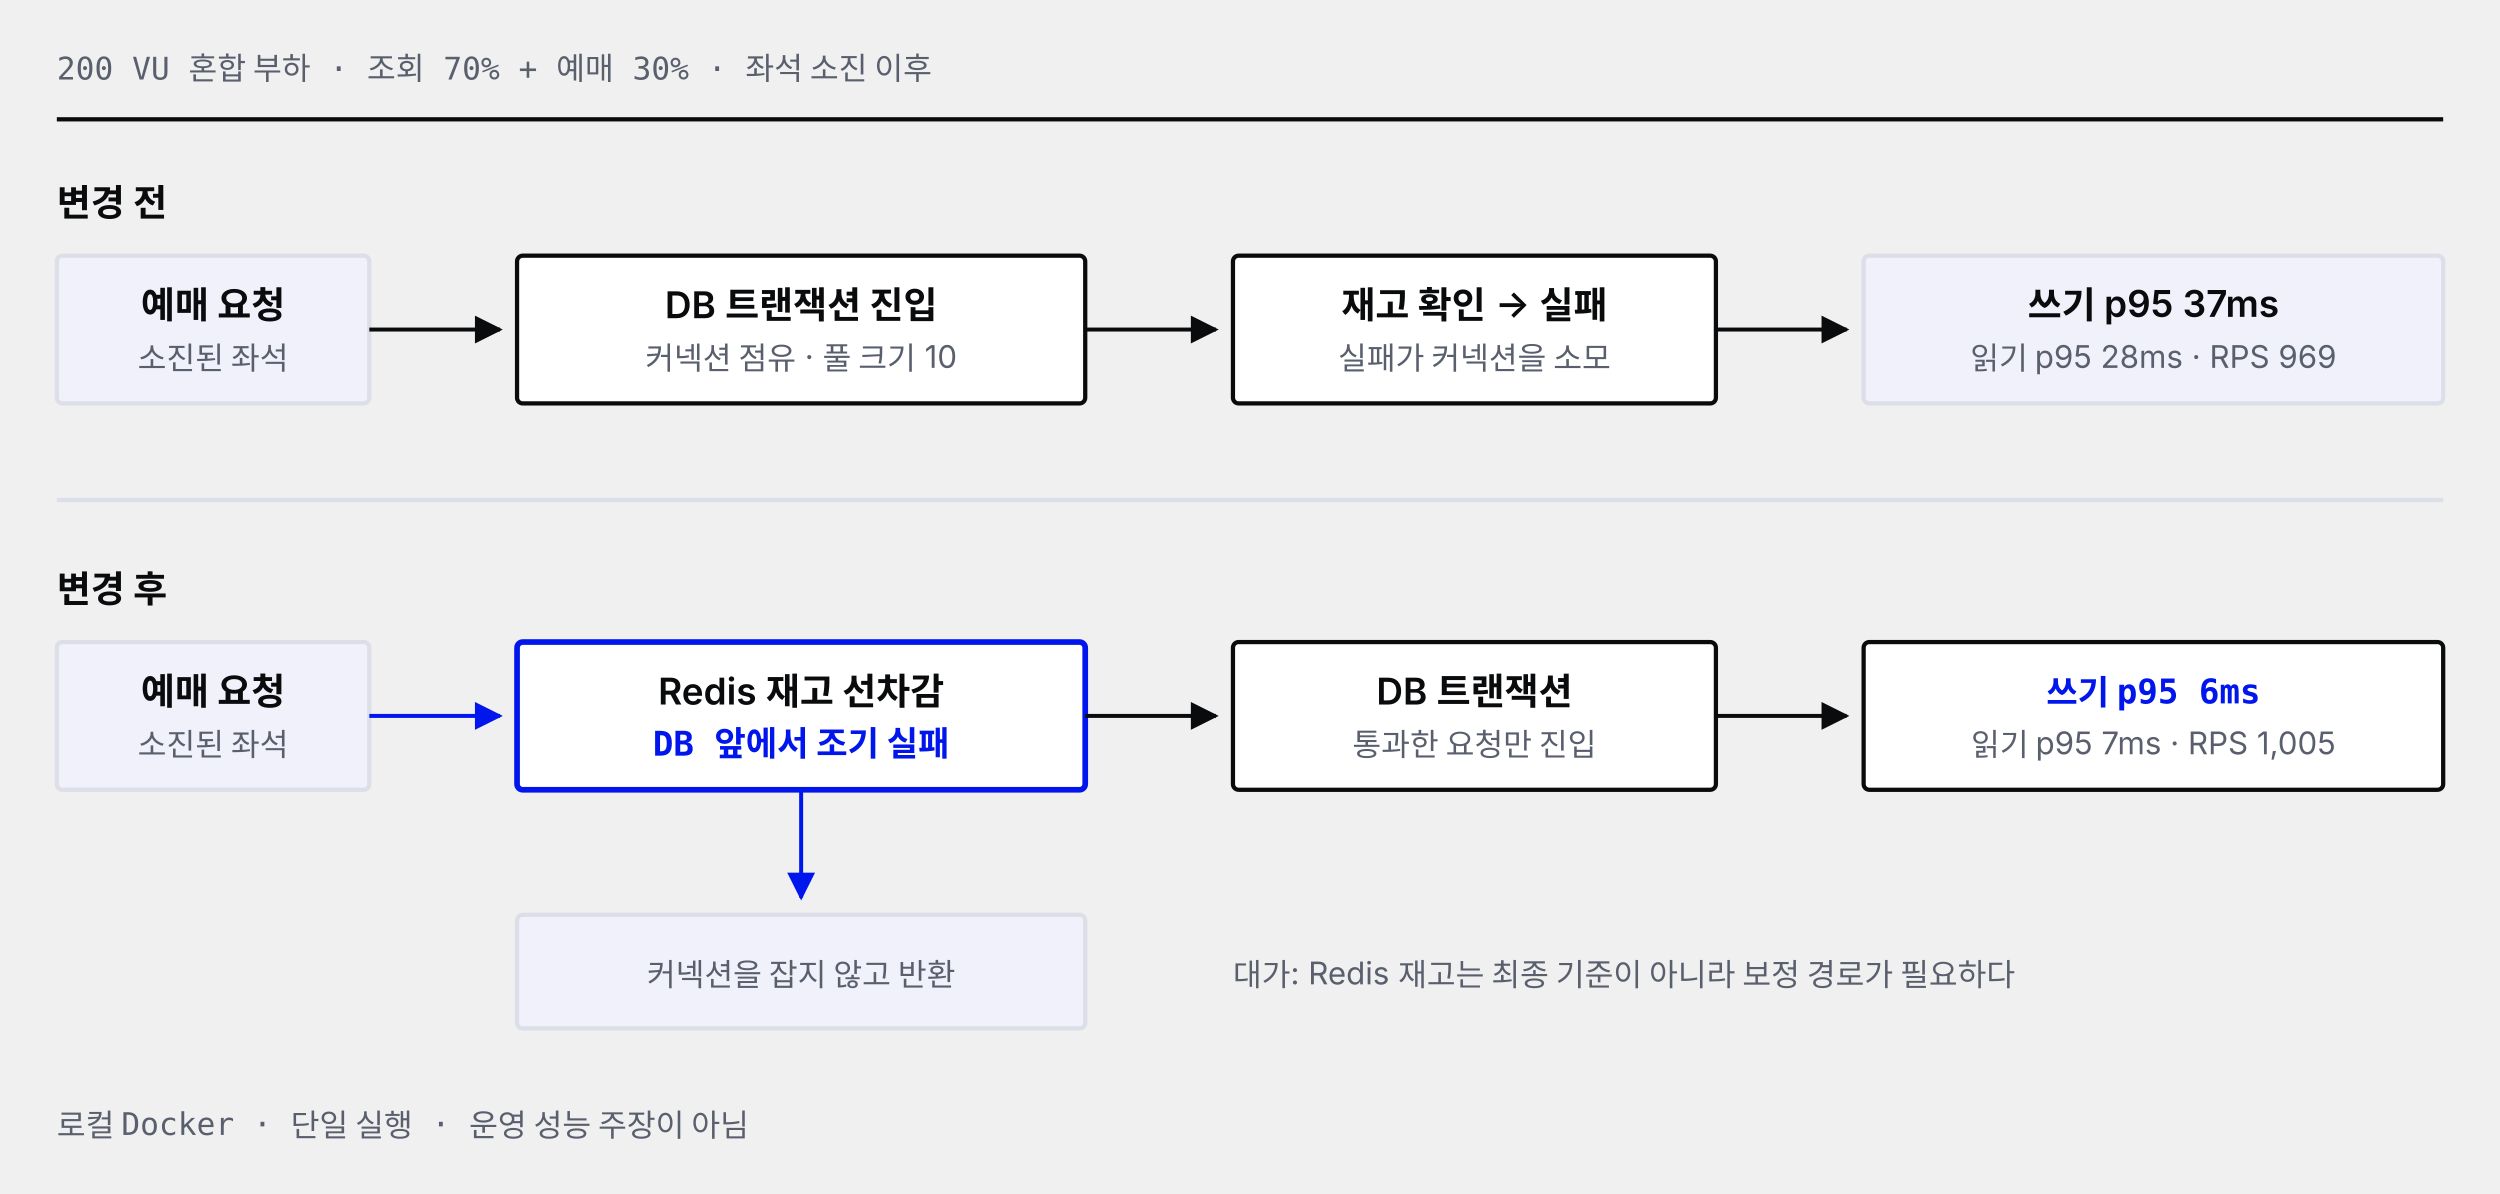
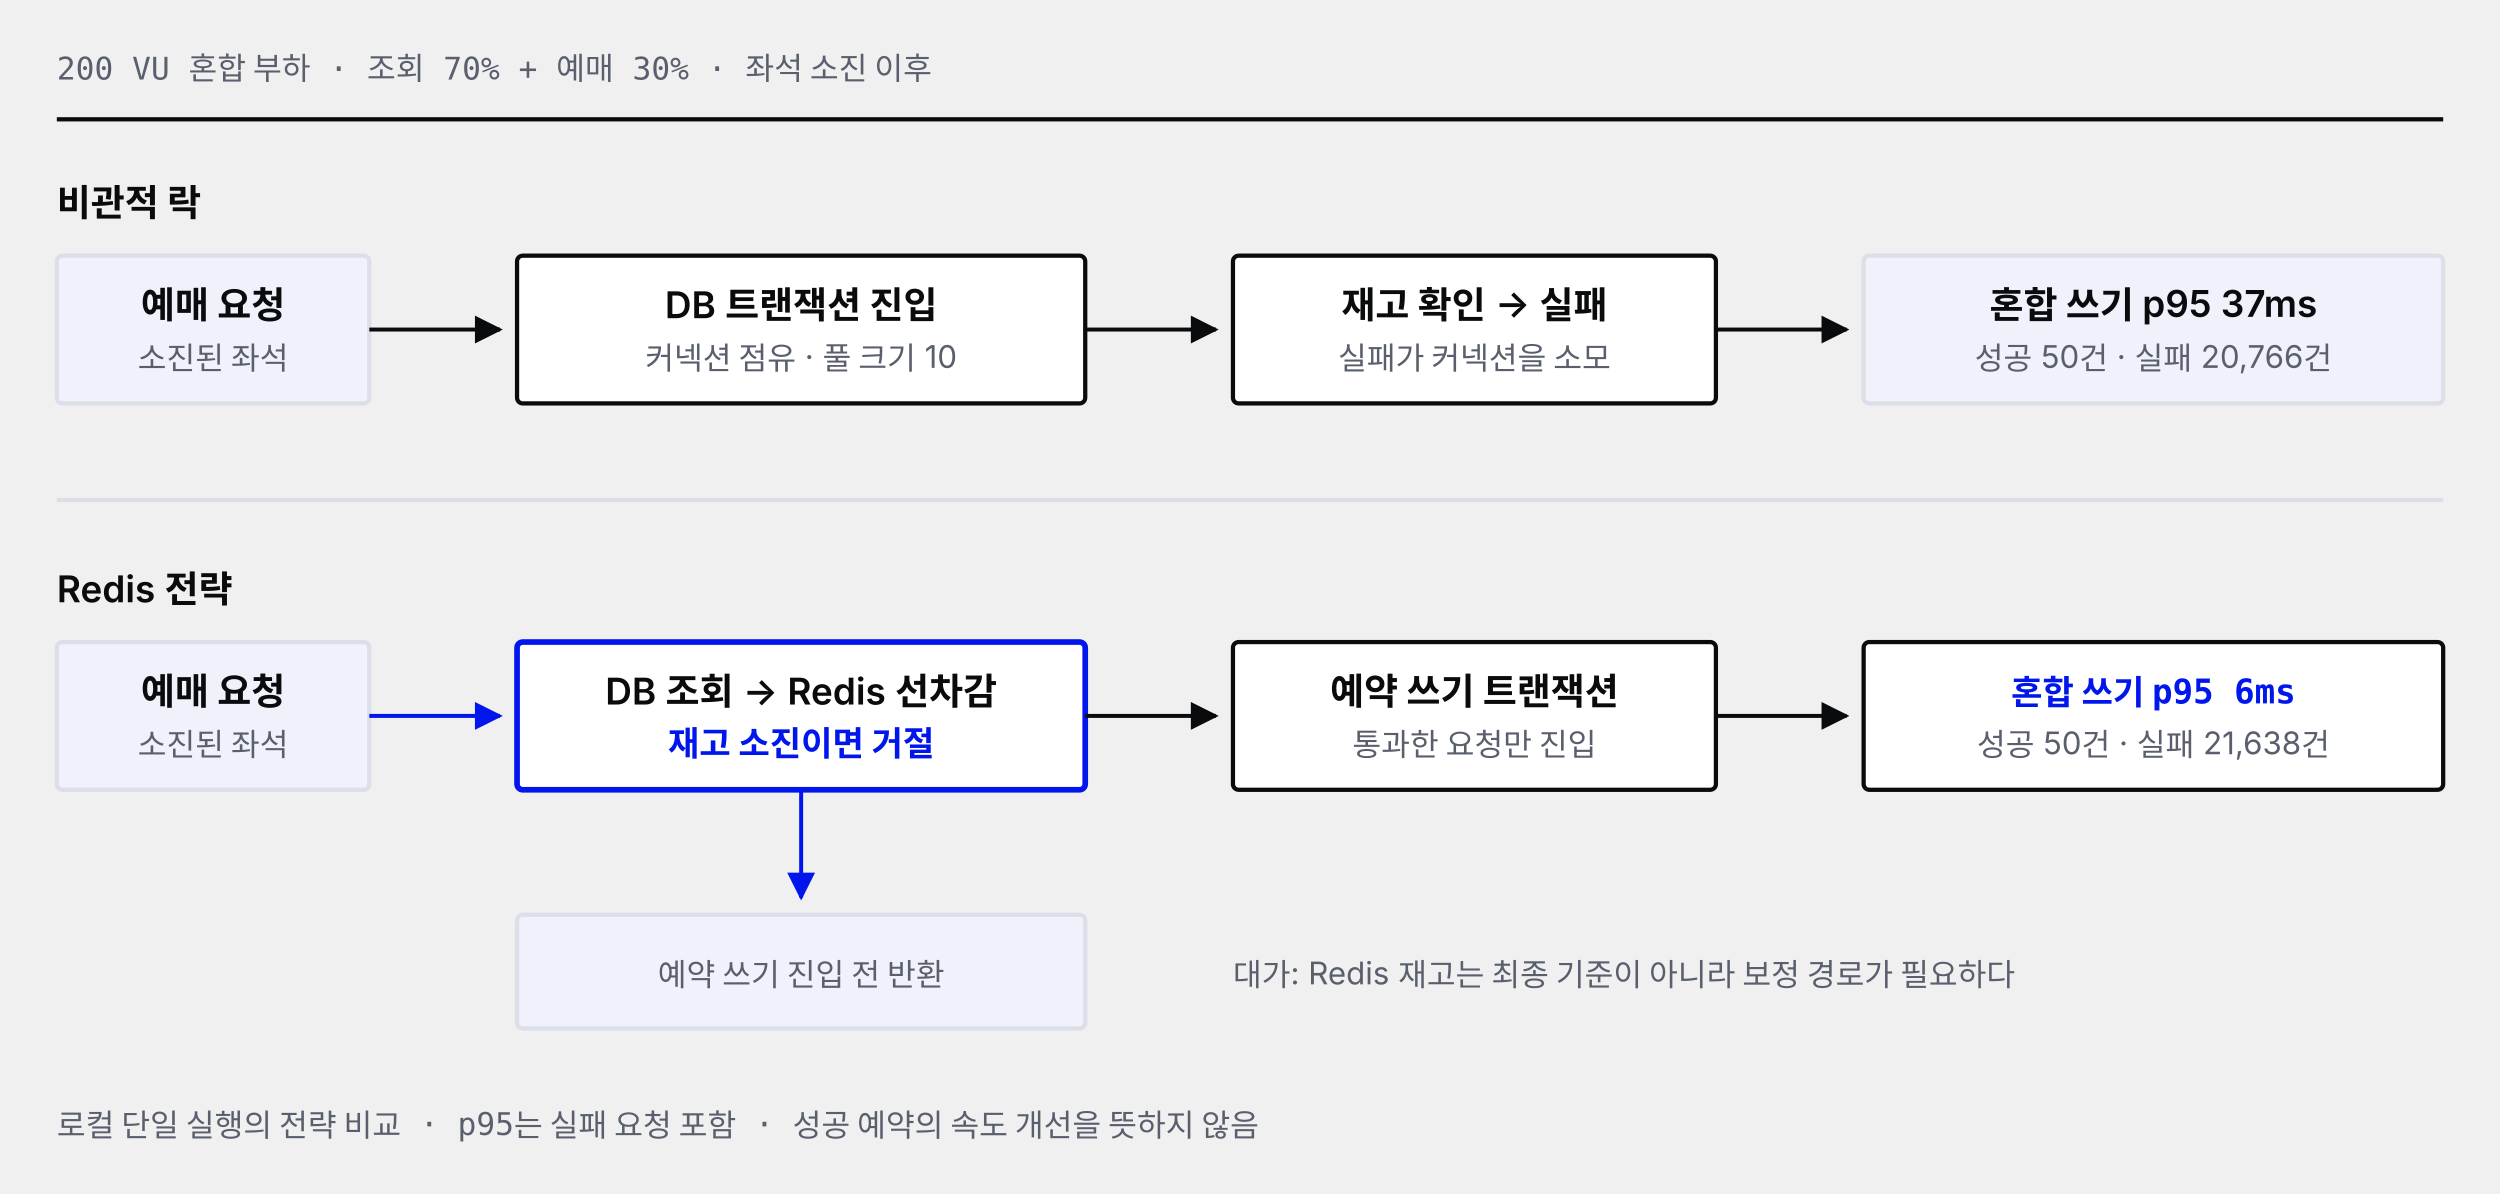
- <svg xmlns="http://www.w3.org/2000/svg" viewBox="0 0 880 420" role="img" aria-label="변경 전에는 실패가 확정된 요청도 DB 트랜잭션에 진입해 커넥션을 점유하고, 변경 후에는 Redis 재고 검사에서 조기 실패하는 경로를 비교한 도식">
+ <svg xmlns="http://www.w3.org/2000/svg" viewBox="0 0 880 420" role="img" aria-label="비관적 락과 Redis 전략의 소진 요청 경로 비교. Redis 재고 초기화도 DB를 조회하며 쓰기 p95는 실패 요청을 포함한다">
  <defs>
    <marker id="ar" viewBox="0 0 10 10" refX="9" refY="5" markerWidth="7" markerHeight="7" orient="auto-start-reverse">
      <path d="M0 0 L10 5 L0 10 z" fill="#0a0b0d" />
    </marker>
    <marker id="arb" viewBox="0 0 10 10" refX="9" refY="5" markerWidth="7" markerHeight="7" orient="auto-start-reverse">
      <path d="M0 0 L10 5 L0 10 z" fill="#0016ec" />
    </marker>
  </defs>
  <style>
    .b{fill:#fff;stroke:#0a0b0d;stroke-width:1.5}
    .b2{fill:#f0f1fa;stroke:#dcdee8;stroke-width:1.5}
    .bc{fill:#fff;stroke:#0016ec;stroke-width:2}
    .t{fill:#0a0b0d;font:600 13px Pretendard,-apple-system,sans-serif}
    .s{fill:#5a5f6e;font:11px Pretendard,-apple-system,sans-serif}
    .m{fill:#5a5f6e;font:11px ui-monospace,Menlo,monospace}
    .a{fill:#0016ec;font:600 12px ui-monospace,Menlo,monospace}
    .ln{stroke:#0a0b0d;stroke-width:1.4;fill:none}
    .lnb{stroke:#0016ec;stroke-width:1.4;fill:none}
  </style>
  <text x="20" y="28" class="m">200 VU 혼합 부하 · 조회 70% + 예매 30% · 좌석 소진 이후</text>
  <line x1="20" y1="42" x2="860" y2="42" stroke="#0a0b0d" stroke-width="1.5" />
-   <text x="20" y="76" class="t">변경 전</text>
+   <text x="20" y="76" class="t">비관적 락</text>
  <rect x="20" y="90" width="110" height="52" rx="2" class="b2" />
  <text x="75" y="112" text-anchor="middle" class="t">예매 요청</text>
  <text x="75" y="130" text-anchor="middle" class="s">소진된 좌석</text>
  <line x1="130" y1="116" x2="176" y2="116" class="ln" marker-end="url(#ar)" />
  <rect x="182" y="90" width="200" height="52" rx="2" class="b" />
  <text x="282" y="112" text-anchor="middle" class="t">DB 트랜잭션 진입</text>
  <text x="282" y="130" text-anchor="middle" class="s">커넥션 점유 · 풀 크기 10</text>
  <line x1="382" y1="116" x2="428" y2="116" class="ln" marker-end="url(#ar)" />
  <rect x="434" y="90" width="170" height="52" rx="2" class="b" />
  <text x="519" y="112" text-anchor="middle" class="t">재고 확인 → 실패</text>
  <text x="519" y="130" text-anchor="middle" class="s">실패가 커넥션을 소모</text>
  <line x1="604" y1="116" x2="650" y2="116" class="ln" marker-end="url(#ar)" />
  <rect x="656" y="90" width="204" height="52" rx="2" class="b2" />
-   <text x="758" y="112" text-anchor="middle" class="t">쓰기 p95 37ms</text>
-   <text x="758" y="130" text-anchor="middle" class="s">읽기 p95 28ms · RPS 969</text>
+   <text x="758" y="112" text-anchor="middle" class="t">혼합 쓰기 p95 37ms</text>
+   <text x="758" y="130" text-anchor="middle" class="s">성공 50건 · 실패 20,766건</text>
  <line x1="20" y1="176" x2="860" y2="176" stroke="#dcdee8" stroke-width="1.5" />
-   <text x="20" y="212" class="t">변경 후</text>
+   <text x="20" y="212" class="t">Redis 전략</text>
  <rect x="20" y="226" width="110" height="52" rx="2" class="b2" />
  <text x="75" y="248" text-anchor="middle" class="t">예매 요청</text>
  <text x="75" y="266" text-anchor="middle" class="s">소진된 좌석</text>
  <line x1="130" y1="252" x2="176" y2="252" class="lnb" marker-end="url(#arb)" />
  <rect x="182" y="226" width="200" height="52" rx="2" class="bc" />
-   <text x="282" y="248" text-anchor="middle" class="t">Redis 재고 선차감</text>
-   <text x="282" y="266" text-anchor="middle" class="a">DB 앞에서 조기 실패</text>
+   <text x="282" y="248" text-anchor="middle" class="t">DB 조회 → Redis 선차감</text>
+   <text x="282" y="266" text-anchor="middle" class="a">재고 소진이면 거절</text>
  <line x1="282" y1="278" x2="282" y2="316" class="lnb" marker-end="url(#arb)" />
  <rect x="182" y="322" width="200" height="40" rx="2" class="b2" />
-   <text x="282" y="347" text-anchor="middle" class="s">커넥션을 잡지 않고 반환</text>
+   <text x="282" y="347" text-anchor="middle" class="s">예약 쓰기 진입 전 반환</text>
  <line x1="382" y1="252" x2="428" y2="252" class="ln" marker-end="url(#ar)" />
  <rect x="434" y="226" width="170" height="52" rx="2" class="b" />
-   <text x="519" y="248" text-anchor="middle" class="t">DB 트랜잭션</text>
+   <text x="519" y="248" text-anchor="middle" class="t">예약 쓰기 트랜잭션</text>
  <text x="519" y="266" text-anchor="middle" class="s">통과한 요청만 진입</text>
  <line x1="604" y1="252" x2="650" y2="252" class="ln" marker-end="url(#ar)" />
  <rect x="656" y="226" width="204" height="52" rx="2" class="b" />
-   <text x="758" y="248" text-anchor="middle" class="a">쓰기 p95 6ms</text>
-   <text x="758" y="266" text-anchor="middle" class="s">읽기 p95 7ms · RPS 1,005</text>
+   <text x="758" y="248" text-anchor="middle" class="a">혼합 쓰기 p95 6ms</text>
+   <text x="758" y="266" text-anchor="middle" class="s">성공 50건 · 실패 21,638건</text>
  <text x="434" y="347" class="s">대가: Redis 재고는 최종 기준이 아니라 보정 경로가 필요하다</text>
-   <text x="20" y="400" class="m">로컬 Docker · 단일 실행 · 운영 성능 주장이 아님</text>
+   <text x="20" y="400" class="m">로컬 단일 실행의 전략 비교 · p95는 실패 요청 포함 · 성공 예약의 속도 개선을 뜻하지 않음</text>
</svg>
